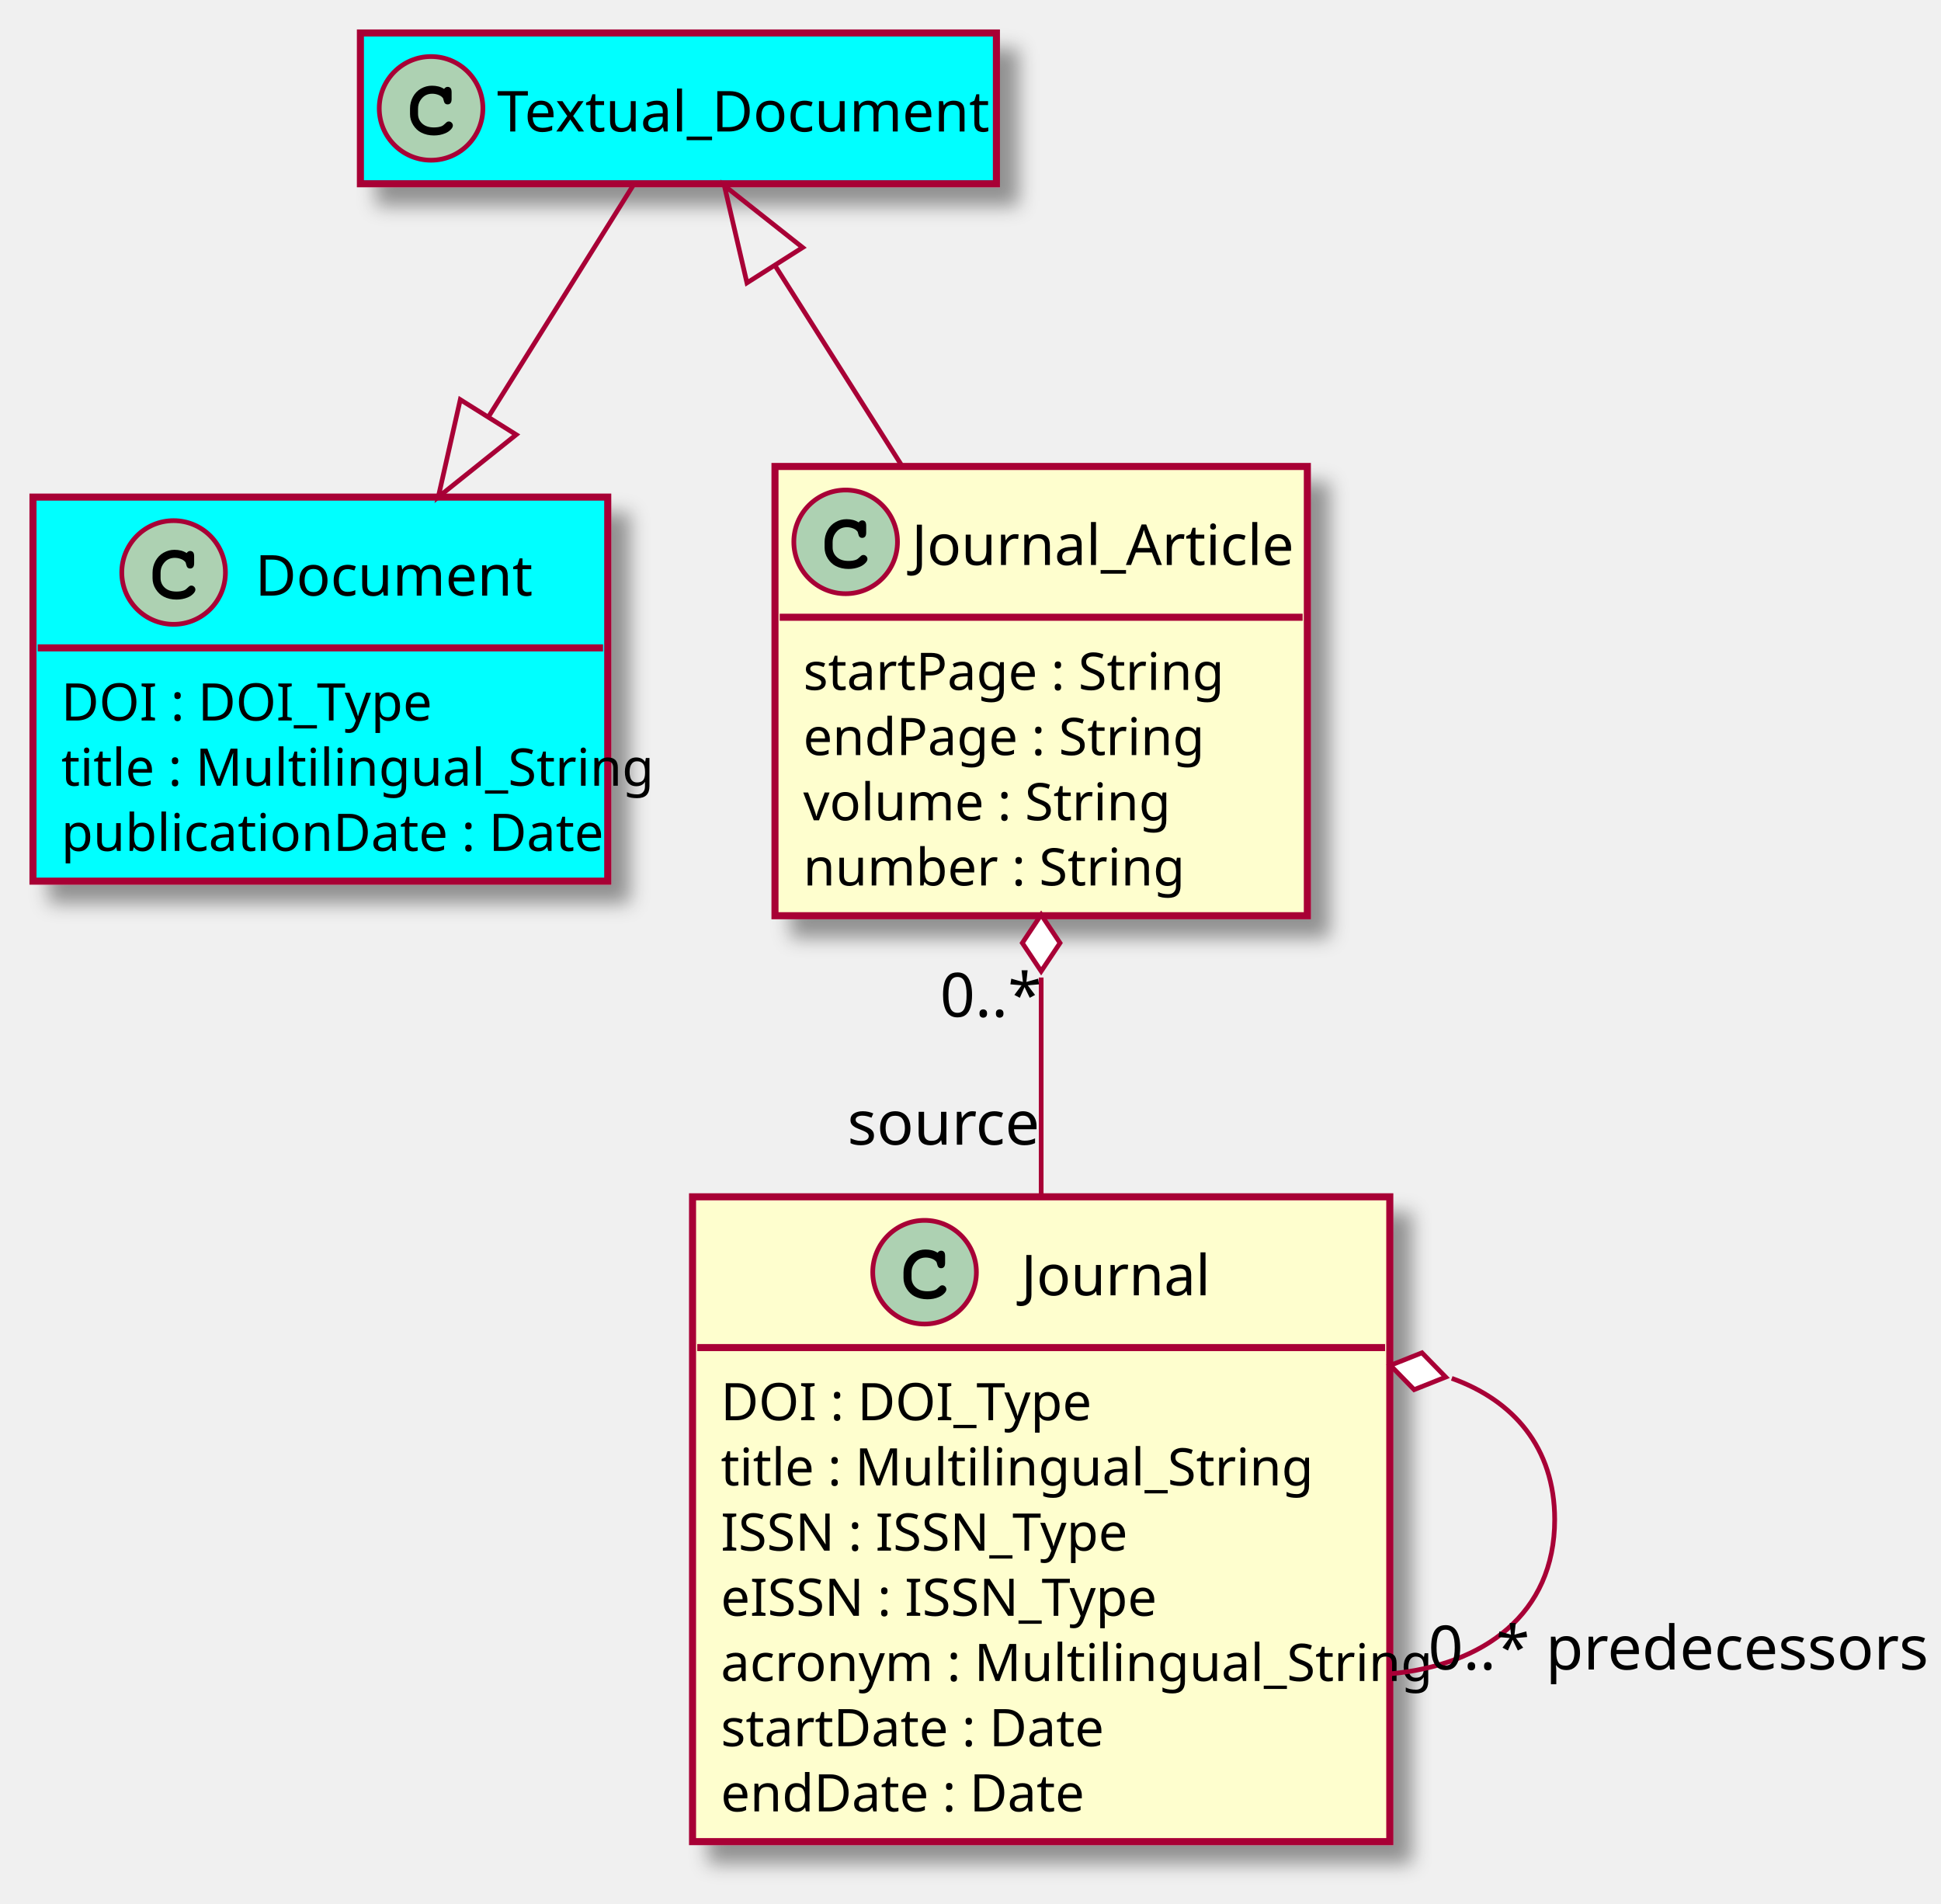
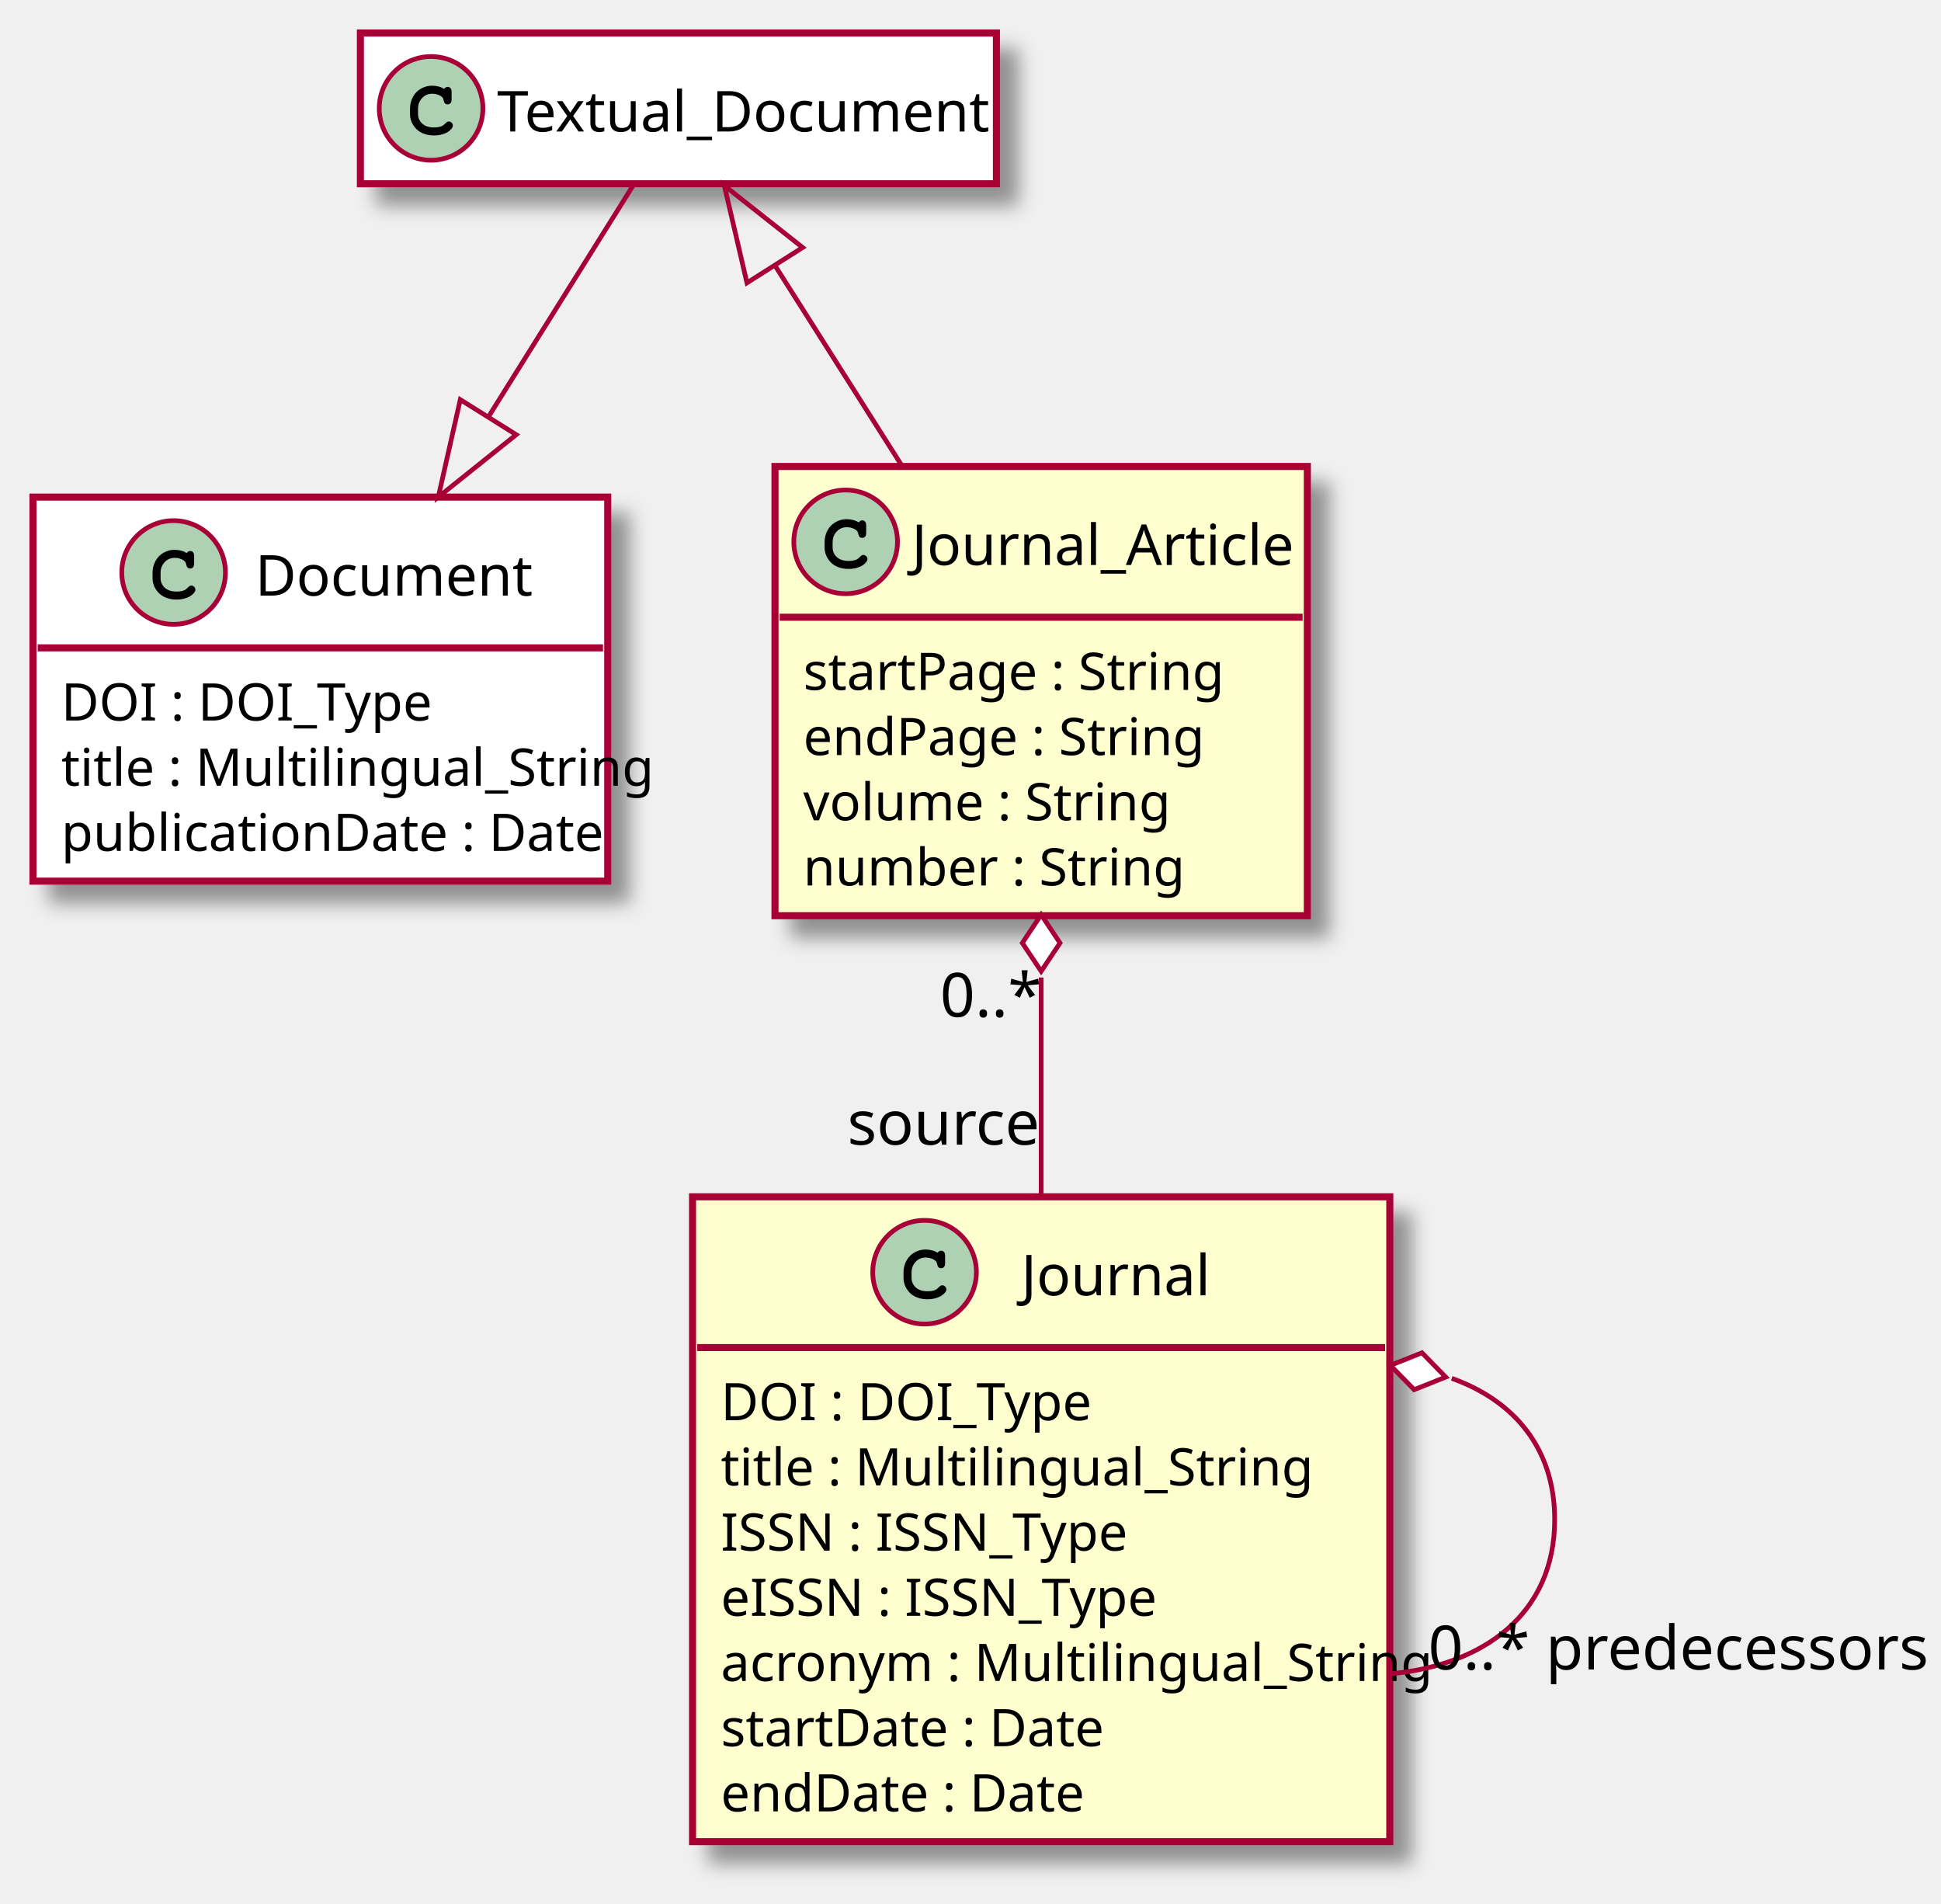
<svg xmlns="http://www.w3.org/2000/svg" contentScriptType="application/ecmascript" contentStyleType="text/css" height="404px" preserveAspectRatio="none" style="width:412px;height:404px;background:#FFFFFF;" version="1.1" viewBox="0 0 412 404" width="412px" zoomAndPan="magnify">
  <defs>
-     <filter height="300%" id="f1swuiq47ocmwo" width="300%" x="-1" y="-1">
+     <filter height="300%" id="fnlbp3kcudv06" width="300%" x="-1" y="-1">
      <feGaussianBlur result="blurOut" stdDeviation="2.0" />
      <feColorMatrix in="blurOut" result="blurOut2" type="matrix" values="0 0 0 0 0 0 0 0 0 0 0 0 0 0 0 0 0 0 .4 0" />
      <feOffset dx="4.0" dy="4.0" in="blurOut2" result="blurOut3" />
      <feBlend in="SourceGraphic" in2="blurOut3" mode="normal" />
    </filter>
  </defs>
  <g>
-     <rect codeLine="7" fill="#00FFFF" filter="url(#f1swuiq47ocmwo)" height="81.508" id="Document" style="stroke:#A80036;stroke-width:1.5;" width="122" x="7" y="105.5" />
+     <rect codeLine="7" fill="#FFFFFF" filter="url(#fnlbp3kcudv06)" height="81.508" id="Document" style="stroke:#A80036;stroke-width:1.5;" width="122" x="7" y="105.5" />
    <ellipse cx="36.85" cy="121.5" fill="#ADD1B2" rx="11" ry="11" style="stroke:#A80036;stroke-width:1.0;" />
-     <path d="M39.616,117.375 Q39.772,117.156 39.959,117.047 Q40.147,116.938 40.366,116.938 Q40.741,116.938 40.975,117.195 Q41.209,117.453 41.209,118.062 L41.209,119.516 Q41.209,120.125 40.975,120.391 Q40.741,120.656 40.366,120.656 Q40.022,120.656 39.819,120.453 Q39.616,120.266 39.506,119.75 Q39.459,119.391 39.272,119.203 Q38.944,118.828 38.334,118.609 Q37.725,118.391 37.1,118.391 Q36.334,118.391 35.702,118.719 Q35.069,119.047 34.577,119.797 Q34.084,120.547 34.084,121.578 L34.084,122.672 Q34.084,123.906 34.975,124.727 Q35.866,125.547 37.459,125.547 Q38.397,125.547 39.053,125.297 Q39.444,125.141 39.866,124.703 Q40.131,124.438 40.28,124.359 Q40.428,124.281 40.631,124.281 Q40.959,124.281 41.217,124.539 Q41.475,124.797 41.475,125.141 Q41.475,125.484 41.131,125.891 Q40.631,126.469 39.834,126.797 Q38.756,127.25 37.459,127.25 Q35.944,127.25 34.741,126.625 Q33.756,126.125 33.069,125.055 Q32.381,123.984 32.381,122.703 L32.381,121.547 Q32.381,120.219 32.998,119.07 Q33.616,117.922 34.709,117.305 Q35.803,116.688 37.038,116.688 Q37.772,116.688 38.42,116.852 Q39.069,117.016 39.616,117.375 Z " fill="#000000" />
+     <path d="M39.616,117.375 Q39.772,117.156 39.959,117.047 Q40.147,116.938 40.366,116.938 Q40.741,116.938 40.975,117.203 Q41.209,117.453 41.209,118.062 L41.209,119.516 Q41.209,120.125 40.975,120.391 Q40.741,120.656 40.366,120.656 Q40.022,120.656 39.819,120.453 Q39.616,120.266 39.506,119.75 Q39.459,119.391 39.272,119.203 Q38.944,118.828 38.334,118.609 Q37.725,118.391 37.1,118.391 Q36.334,118.391 35.694,118.719 Q35.069,119.047 34.569,119.797 Q34.084,120.547 34.084,121.578 L34.084,122.672 Q34.084,123.906 34.975,124.734 Q35.866,125.547 37.459,125.547 Q38.397,125.547 39.053,125.297 Q39.444,125.141 39.866,124.703 Q40.131,124.438 40.272,124.359 Q40.428,124.281 40.631,124.281 Q40.959,124.281 41.209,124.547 Q41.475,124.797 41.475,125.141 Q41.475,125.484 41.131,125.891 Q40.631,126.469 39.834,126.797 Q38.756,127.25 37.459,127.25 Q35.944,127.25 34.741,126.625 Q33.756,126.125 33.069,125.062 Q32.381,123.984 32.381,122.703 L32.381,121.547 Q32.381,120.219 32.991,119.078 Q33.616,117.922 34.709,117.312 Q35.803,116.688 37.038,116.688 Q37.772,116.688 38.413,116.859 Q39.069,117.016 39.616,117.375 Z " fill="#000000" />
    <text fill="#000000" font-family="sans-serif" font-size="12" lengthAdjust="spacing" textLength="57" x="54.15" y="126.41">Document</text>
    <line style="stroke:#A80036;stroke-width:1.5;" x1="8" x2="128" y1="137.5" y2="137.5" />
    <text fill="#000000" font-family="sans-serif" font-size="11" lengthAdjust="spacing" textLength="73" x="13" y="152.919">DOI : DOI_Type</text>
    <text fill="#000000" font-family="sans-serif" font-size="11" lengthAdjust="spacing" textLength="110" x="13" y="166.755">title : Multilingual_String</text>
    <text fill="#000000" font-family="sans-serif" font-size="11" lengthAdjust="spacing" textLength="104" x="13" y="180.591">publicationDate : Date</text>
-     <rect codeLine="12" fill="#00FFFF" filter="url(#f1swuiq47ocmwo)" height="32" id="Textual_Document" style="stroke:#A80036;stroke-width:1.5;" width="135" x="76.5" y="7" />
+     <rect codeLine="12" fill="#FFFFFF" filter="url(#fnlbp3kcudv06)" height="32" id="Textual_Document" style="stroke:#A80036;stroke-width:1.5;" width="135" x="76.5" y="7" />
    <ellipse cx="91.5" cy="23" fill="#ADD1B2" rx="11" ry="11" style="stroke:#A80036;stroke-width:1.0;" />
-     <path d="M94.266,18.875 Q94.422,18.656 94.609,18.547 Q94.797,18.438 95.016,18.438 Q95.391,18.438 95.625,18.695 Q95.859,18.953 95.859,19.562 L95.859,21.016 Q95.859,21.625 95.625,21.891 Q95.391,22.156 95.016,22.156 Q94.672,22.156 94.469,21.953 Q94.266,21.766 94.156,21.25 Q94.109,20.891 93.922,20.703 Q93.594,20.328 92.984,20.109 Q92.375,19.891 91.75,19.891 Q90.984,19.891 90.352,20.219 Q89.719,20.547 89.227,21.297 Q88.734,22.047 88.734,23.078 L88.734,24.172 Q88.734,25.406 89.625,26.227 Q90.516,27.047 92.109,27.047 Q93.047,27.047 93.703,26.797 Q94.094,26.641 94.516,26.203 Q94.781,25.938 94.93,25.859 Q95.078,25.781 95.281,25.781 Q95.609,25.781 95.867,26.039 Q96.125,26.297 96.125,26.641 Q96.125,26.984 95.781,27.391 Q95.281,27.969 94.484,28.297 Q93.406,28.75 92.109,28.75 Q90.594,28.75 89.391,28.125 Q88.406,27.625 87.719,26.555 Q87.031,25.484 87.031,24.203 L87.031,23.047 Q87.031,21.719 87.648,20.57 Q88.266,19.422 89.359,18.805 Q90.453,18.188 91.688,18.188 Q92.422,18.188 93.07,18.352 Q93.719,18.516 94.266,18.875 Z " fill="#000000" />
+     <path d="M94.266,18.875 Q94.422,18.656 94.609,18.547 Q94.797,18.438 95.016,18.438 Q95.391,18.438 95.625,18.703 Q95.859,18.953 95.859,19.562 L95.859,21.016 Q95.859,21.625 95.625,21.891 Q95.391,22.156 95.016,22.156 Q94.672,22.156 94.469,21.953 Q94.266,21.766 94.156,21.25 Q94.109,20.891 93.922,20.703 Q93.594,20.328 92.984,20.109 Q92.375,19.891 91.75,19.891 Q90.984,19.891 90.344,20.219 Q89.719,20.547 89.219,21.297 Q88.734,22.047 88.734,23.078 L88.734,24.172 Q88.734,25.406 89.625,26.234 Q90.516,27.047 92.109,27.047 Q93.047,27.047 93.703,26.797 Q94.094,26.641 94.516,26.203 Q94.781,25.938 94.922,25.859 Q95.078,25.781 95.281,25.781 Q95.609,25.781 95.859,26.047 Q96.125,26.297 96.125,26.641 Q96.125,26.984 95.781,27.391 Q95.281,27.969 94.484,28.297 Q93.406,28.75 92.109,28.75 Q90.594,28.75 89.391,28.125 Q88.406,27.625 87.719,26.562 Q87.031,25.484 87.031,24.203 L87.031,23.047 Q87.031,21.719 87.641,20.578 Q88.266,19.422 89.359,18.812 Q90.453,18.188 91.688,18.188 Q92.422,18.188 93.062,18.359 Q93.719,18.516 94.266,18.875 Z " fill="#000000" />
    <text fill="#000000" font-family="sans-serif" font-size="12" lengthAdjust="spacing" textLength="103" x="105.5" y="27.91">Textual_Document</text>
-     <rect codeLine="22" fill="#FEFECE" filter="url(#f1swuiq47ocmwo)" height="136.852" id="Journal" style="stroke:#A80036;stroke-width:1.5;" width="148" x="147" y="254" />
+     <rect codeLine="22" fill="#FEFECE" filter="url(#fnlbp3kcudv06)" height="136.852" id="Journal" style="stroke:#A80036;stroke-width:1.5;" width="148" x="147" y="254" />
    <ellipse cx="196.25" cy="270" fill="#ADD1B2" rx="11" ry="11" style="stroke:#A80036;stroke-width:1.0;" />
-     <path d="M199.016,265.875 Q199.172,265.656 199.359,265.547 Q199.547,265.438 199.766,265.438 Q200.141,265.438 200.375,265.695 Q200.609,265.953 200.609,266.562 L200.609,268.016 Q200.609,268.625 200.375,268.891 Q200.141,269.156 199.766,269.156 Q199.422,269.156 199.219,268.953 Q199.016,268.766 198.906,268.25 Q198.859,267.891 198.672,267.703 Q198.344,267.328 197.734,267.109 Q197.125,266.891 196.5,266.891 Q195.734,266.891 195.102,267.219 Q194.469,267.547 193.977,268.297 Q193.484,269.047 193.484,270.078 L193.484,271.172 Q193.484,272.406 194.375,273.227 Q195.266,274.047 196.859,274.047 Q197.797,274.047 198.453,273.797 Q198.844,273.641 199.266,273.203 Q199.531,272.938 199.68,272.859 Q199.828,272.781 200.031,272.781 Q200.359,272.781 200.617,273.039 Q200.875,273.297 200.875,273.641 Q200.875,273.984 200.531,274.391 Q200.031,274.969 199.234,275.297 Q198.156,275.75 196.859,275.75 Q195.344,275.75 194.141,275.125 Q193.156,274.625 192.469,273.555 Q191.781,272.484 191.781,271.203 L191.781,270.047 Q191.781,268.719 192.398,267.57 Q193.016,266.422 194.109,265.805 Q195.203,265.188 196.438,265.188 Q197.172,265.188 197.82,265.352 Q198.469,265.516 199.016,265.875 Z " fill="#000000" />
+     <path d="M199.016,265.875 Q199.172,265.656 199.359,265.547 Q199.547,265.438 199.766,265.438 Q200.141,265.438 200.375,265.703 Q200.609,265.953 200.609,266.562 L200.609,268.016 Q200.609,268.625 200.375,268.891 Q200.141,269.156 199.766,269.156 Q199.422,269.156 199.219,268.953 Q199.016,268.766 198.906,268.25 Q198.859,267.891 198.672,267.703 Q198.344,267.328 197.734,267.109 Q197.125,266.891 196.5,266.891 Q195.734,266.891 195.094,267.219 Q194.469,267.547 193.969,268.297 Q193.484,269.047 193.484,270.078 L193.484,271.172 Q193.484,272.406 194.375,273.234 Q195.266,274.047 196.859,274.047 Q197.797,274.047 198.453,273.797 Q198.844,273.641 199.266,273.203 Q199.531,272.938 199.672,272.859 Q199.828,272.781 200.031,272.781 Q200.359,272.781 200.609,273.047 Q200.875,273.297 200.875,273.641 Q200.875,273.984 200.531,274.391 Q200.031,274.969 199.234,275.297 Q198.156,275.75 196.859,275.75 Q195.344,275.75 194.141,275.125 Q193.156,274.625 192.469,273.562 Q191.781,272.484 191.781,271.203 L191.781,270.047 Q191.781,268.719 192.391,267.578 Q193.016,266.422 194.109,265.812 Q195.203,265.188 196.438,265.188 Q197.172,265.188 197.812,265.359 Q198.469,265.516 199.016,265.875 Z " fill="#000000" />
    <text fill="#000000" font-family="sans-serif" font-size="12" lengthAdjust="spacing" textLength="41" x="216.75" y="274.91">Journal</text>
    <line style="stroke:#A80036;stroke-width:1.5;" x1="148" x2="294" y1="286" y2="286" />
    <text fill="#000000" font-family="sans-serif" font-size="11" lengthAdjust="spacing" textLength="73" x="153" y="301.419">DOI : DOI_Type</text>
    <text fill="#000000" font-family="sans-serif" font-size="11" lengthAdjust="spacing" textLength="110" x="153" y="315.255">title : Multilingual_String</text>
    <text fill="#000000" font-family="sans-serif" font-size="11" lengthAdjust="spacing" textLength="85" x="153" y="329.091">ISSN : ISSN_Type</text>
    <text fill="#000000" font-family="sans-serif" font-size="11" lengthAdjust="spacing" textLength="91" x="153" y="342.927">eISSN : ISSN_Type</text>
    <text fill="#000000" font-family="sans-serif" font-size="11" lengthAdjust="spacing" textLength="136" x="153" y="356.763">acronym : Multilingual_String</text>
    <text fill="#000000" font-family="sans-serif" font-size="11" lengthAdjust="spacing" textLength="75" x="153" y="370.599">startDate : Date</text>
    <text fill="#000000" font-family="sans-serif" font-size="11" lengthAdjust="spacing" textLength="71" x="153" y="384.435">endDate : Date</text>
-     <rect codeLine="32" fill="#FEFECE" filter="url(#f1swuiq47ocmwo)" height="95.344" id="Journal_Article" style="stroke:#A80036;stroke-width:1.5;" width="113" x="164.5" y="99" />
+     <rect codeLine="32" fill="#FEFECE" filter="url(#fnlbp3kcudv06)" height="95.344" id="Journal_Article" style="stroke:#A80036;stroke-width:1.5;" width="113" x="164.5" y="99" />
    <ellipse cx="179.5" cy="115" fill="#ADD1B2" rx="11" ry="11" style="stroke:#A80036;stroke-width:1.0;" />
-     <path d="M182.266,110.875 Q182.422,110.656 182.609,110.547 Q182.797,110.438 183.016,110.438 Q183.391,110.438 183.625,110.695 Q183.859,110.953 183.859,111.562 L183.859,113.016 Q183.859,113.625 183.625,113.891 Q183.391,114.156 183.016,114.156 Q182.672,114.156 182.469,113.953 Q182.266,113.766 182.156,113.25 Q182.109,112.891 181.922,112.703 Q181.594,112.328 180.984,112.109 Q180.375,111.891 179.75,111.891 Q178.984,111.891 178.352,112.219 Q177.719,112.547 177.227,113.297 Q176.734,114.047 176.734,115.078 L176.734,116.172 Q176.734,117.406 177.625,118.227 Q178.516,119.047 180.109,119.047 Q181.047,119.047 181.703,118.797 Q182.094,118.641 182.516,118.203 Q182.781,117.938 182.93,117.859 Q183.078,117.781 183.281,117.781 Q183.609,117.781 183.867,118.039 Q184.125,118.297 184.125,118.641 Q184.125,118.984 183.781,119.391 Q183.281,119.969 182.484,120.297 Q181.406,120.75 180.109,120.75 Q178.594,120.75 177.391,120.125 Q176.406,119.625 175.719,118.555 Q175.031,117.484 175.031,116.203 L175.031,115.047 Q175.031,113.719 175.648,112.57 Q176.266,111.422 177.359,110.805 Q178.453,110.188 179.688,110.188 Q180.422,110.188 181.07,110.352 Q181.719,110.516 182.266,110.875 Z " fill="#000000" />
+     <path d="M182.266,110.875 Q182.422,110.656 182.609,110.547 Q182.797,110.438 183.016,110.438 Q183.391,110.438 183.625,110.703 Q183.859,110.953 183.859,111.562 L183.859,113.016 Q183.859,113.625 183.625,113.891 Q183.391,114.156 183.016,114.156 Q182.672,114.156 182.469,113.953 Q182.266,113.766 182.156,113.25 Q182.109,112.891 181.922,112.703 Q181.594,112.328 180.984,112.109 Q180.375,111.891 179.75,111.891 Q178.984,111.891 178.344,112.219 Q177.719,112.547 177.219,113.297 Q176.734,114.047 176.734,115.078 L176.734,116.172 Q176.734,117.406 177.625,118.234 Q178.516,119.047 180.109,119.047 Q181.047,119.047 181.703,118.797 Q182.094,118.641 182.516,118.203 Q182.781,117.938 182.922,117.859 Q183.078,117.781 183.281,117.781 Q183.609,117.781 183.859,118.047 Q184.125,118.297 184.125,118.641 Q184.125,118.984 183.781,119.391 Q183.281,119.969 182.484,120.297 Q181.406,120.75 180.109,120.75 Q178.594,120.75 177.391,120.125 Q176.406,119.625 175.719,118.562 Q175.031,117.484 175.031,116.203 L175.031,115.047 Q175.031,113.719 175.641,112.578 Q176.266,111.422 177.359,110.812 Q178.453,110.188 179.688,110.188 Q180.422,110.188 181.062,110.359 Q181.719,110.516 182.266,110.875 Z " fill="#000000" />
    <text fill="#000000" font-family="sans-serif" font-size="12" lengthAdjust="spacing" textLength="81" x="193.5" y="119.91">Journal_Article</text>
    <line style="stroke:#A80036;stroke-width:1.5;" x1="165.5" x2="276.5" y1="131" y2="131" />
    <text fill="#000000" font-family="sans-serif" font-size="11" lengthAdjust="spacing" textLength="83" x="170.5" y="146.419">startPage : String</text>
    <text fill="#000000" font-family="sans-serif" font-size="11" lengthAdjust="spacing" textLength="79" x="170.5" y="160.255">endPage : String</text>
    <text fill="#000000" font-family="sans-serif" font-size="11" lengthAdjust="spacing" textLength="71" x="170.5" y="174.091">volume : String</text>
    <text fill="#000000" font-family="sans-serif" font-size="11" lengthAdjust="spacing" textLength="73" x="170.5" y="187.927">number : String</text>
    <path codeLine="95" d="M134.37,39.39 C126.53,51.92 114.95,70.44 103.65,88.51 " fill="none" id="Textual_Document-to-Document" style="stroke:#A80036;stroke-width:1.0;" />
    <polygon fill="none" points="109.57,92.25,93.03,105.49,97.7,84.82,109.57,92.25" style="stroke:#A80036;stroke-width:1.0;" />
    <path codeLine="92" d="M164.57,56.46 C172.81,69.46 182.46,84.69 191.43,98.84 " fill="none" id="Textual_Document-backto-Journal_Article" style="stroke:#A80036;stroke-width:1.0;" />
    <polygon fill="none" points="158.55,60.03,153.75,39.39,170.37,52.53,158.55,60.03" style="stroke:#A80036;stroke-width:1.0;" />
    <path codeLine="101" d="M308.15,292.53 C321.18,297.18 330,307.17 330,322.5 C330,342.52 314.95,353.43 295.13,355.23 " fill="none" id="Journal-backto-Journal" style="stroke:#A80036;stroke-width:1.0;" />
    <polygon fill="#FFFFFF" points="295.13,289.77,300.168,294.929,306.868,292.263,301.83,287.104,295.13,289.77" style="stroke:#A80036;stroke-width:1.0;" />
    <text fill="#000000" font-family="sans-serif" font-size="13" lengthAdjust="spacing" textLength="102" x="303.146" y="354.325">0..* predecessors</text>
    <path codeLine="105" d="M221,207.46 C221,222.4 221,238.52 221,253.8 " fill="none" id="Journal_Article-backto-Journal" style="stroke:#A80036;stroke-width:1.0;" />
    <polygon fill="#FFFFFF" points="221,194.13,217,200.13,221,206.13,225,200.13,221,194.13" style="stroke:#A80036;stroke-width:1.0;" />
    <text fill="#000000" font-family="sans-serif" font-size="13" lengthAdjust="spacing" textLength="20" x="199.531" y="215.796">0..*</text>
    <text fill="#000000" font-family="sans-serif" font-size="13" lengthAdjust="spacing" textLength="39" x="179.867" y="242.933">source</text>
  </g>
</svg>
